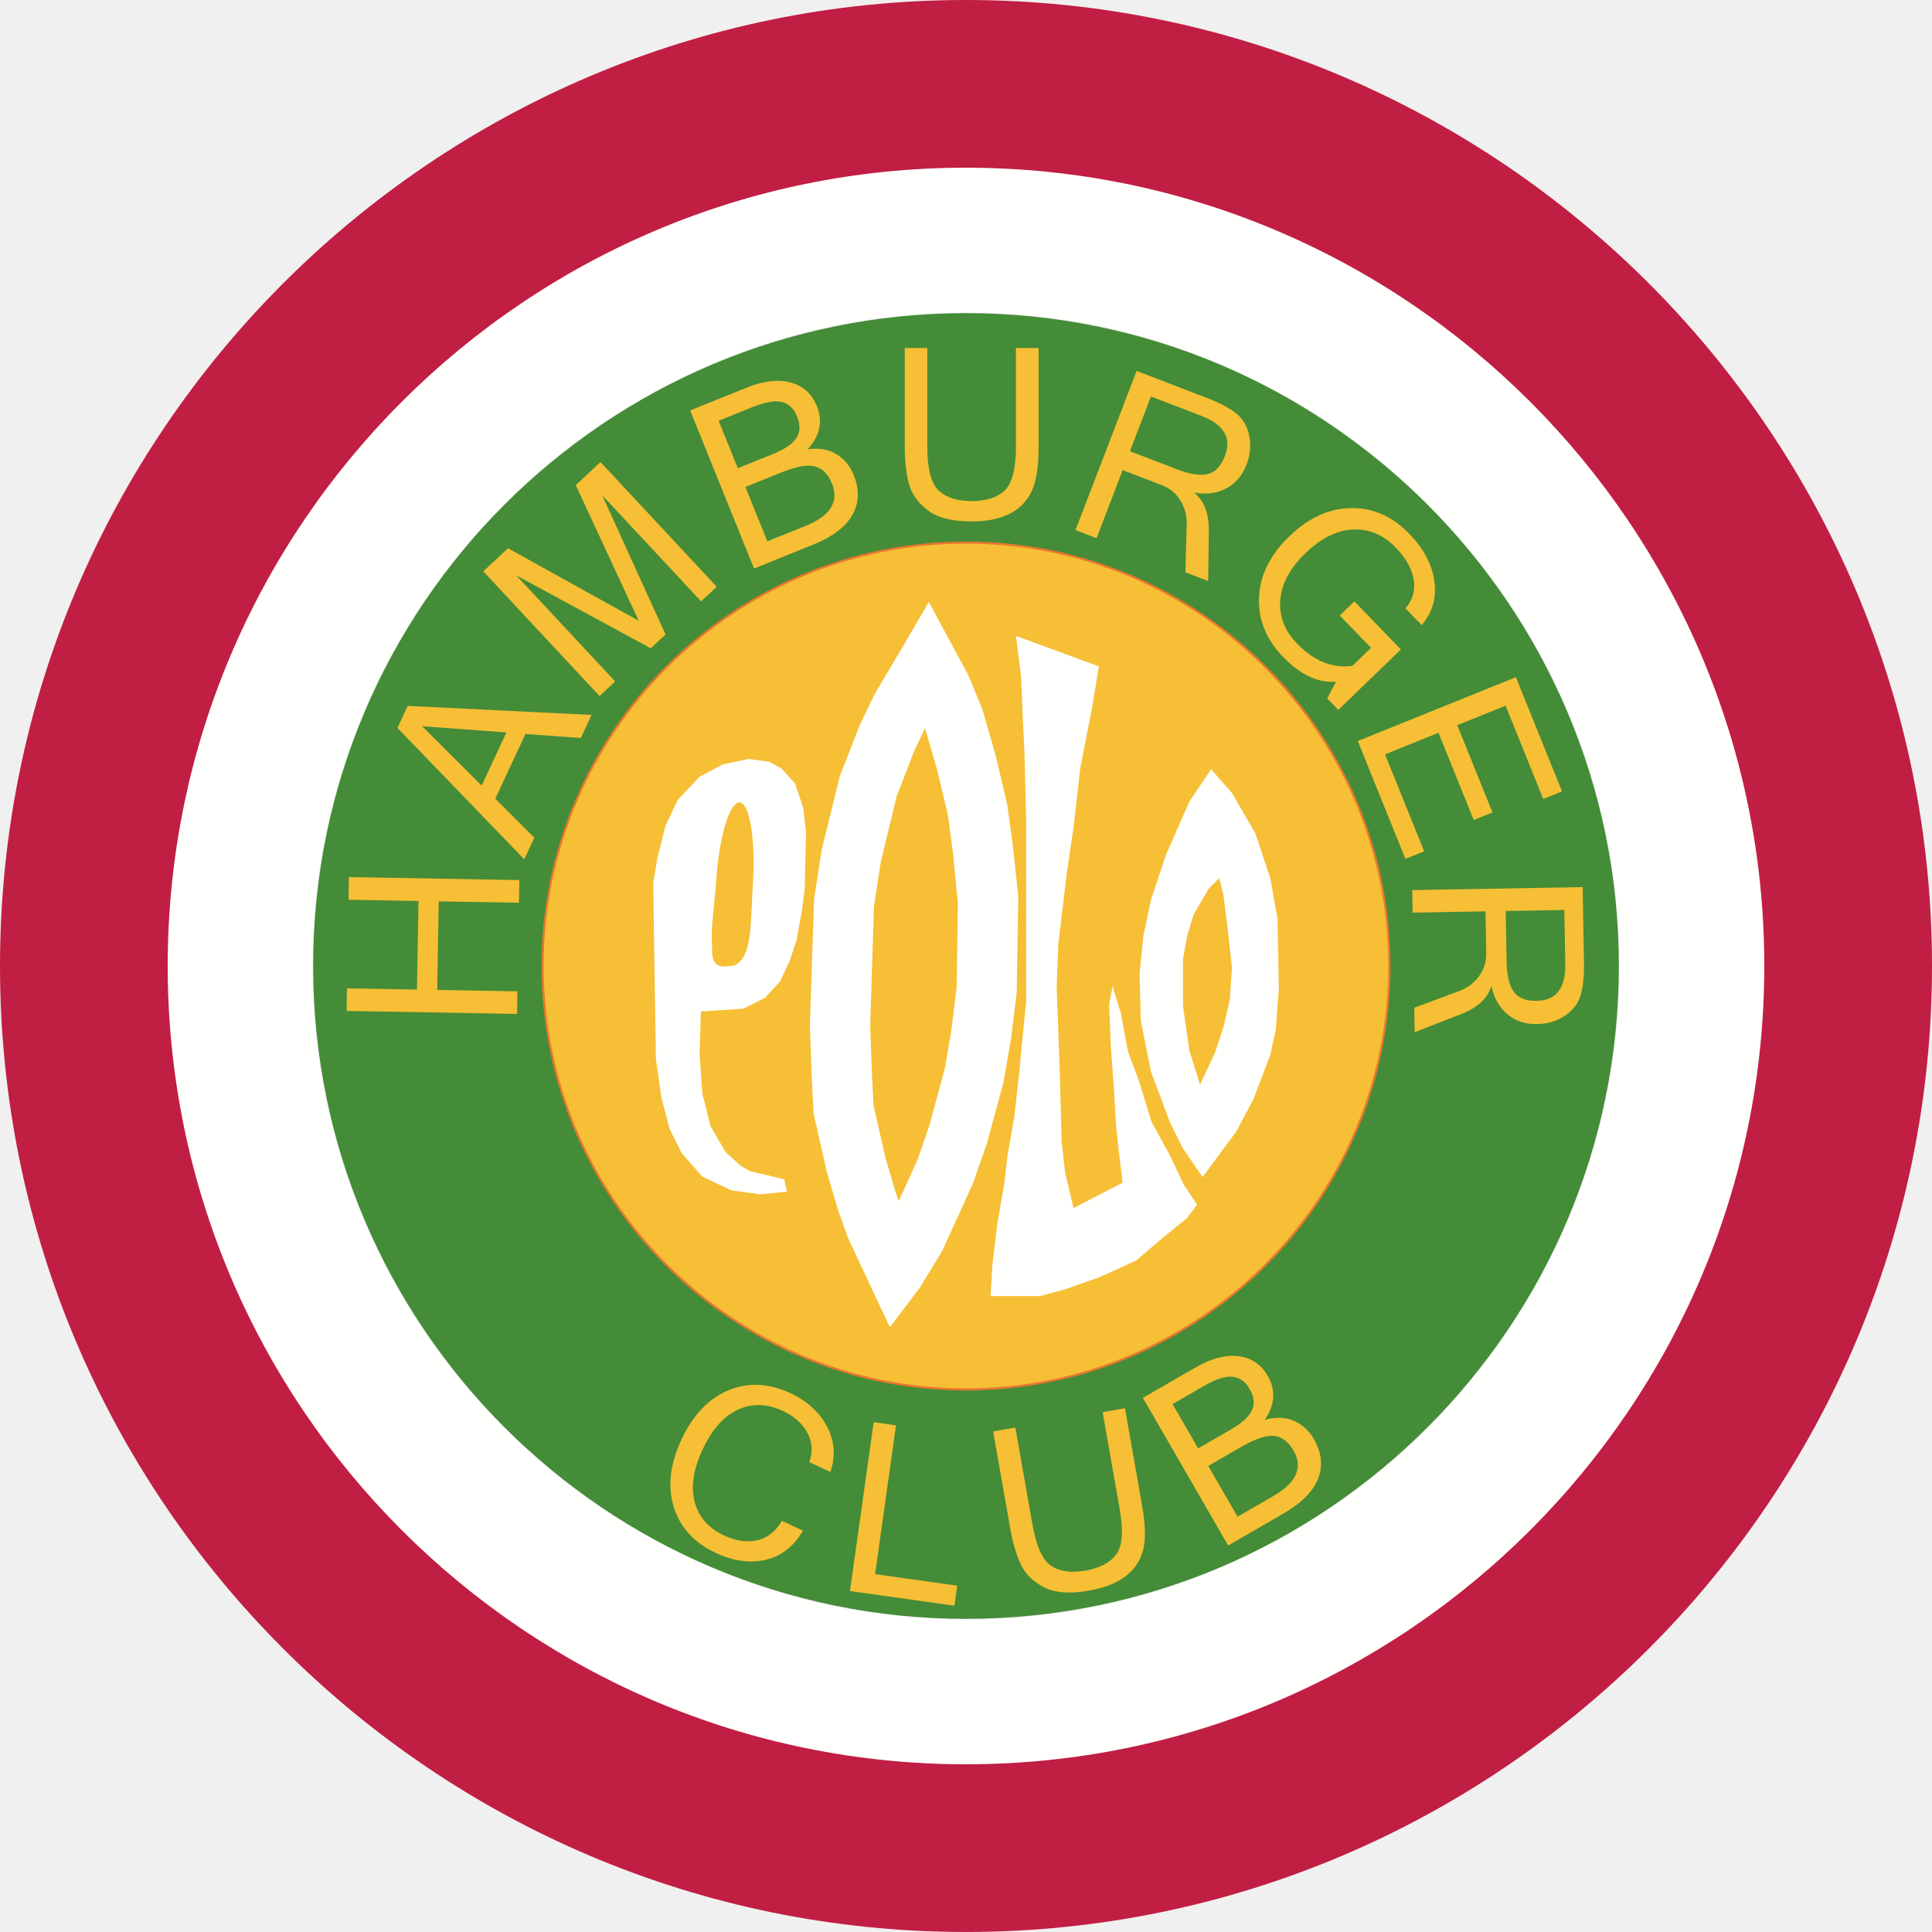
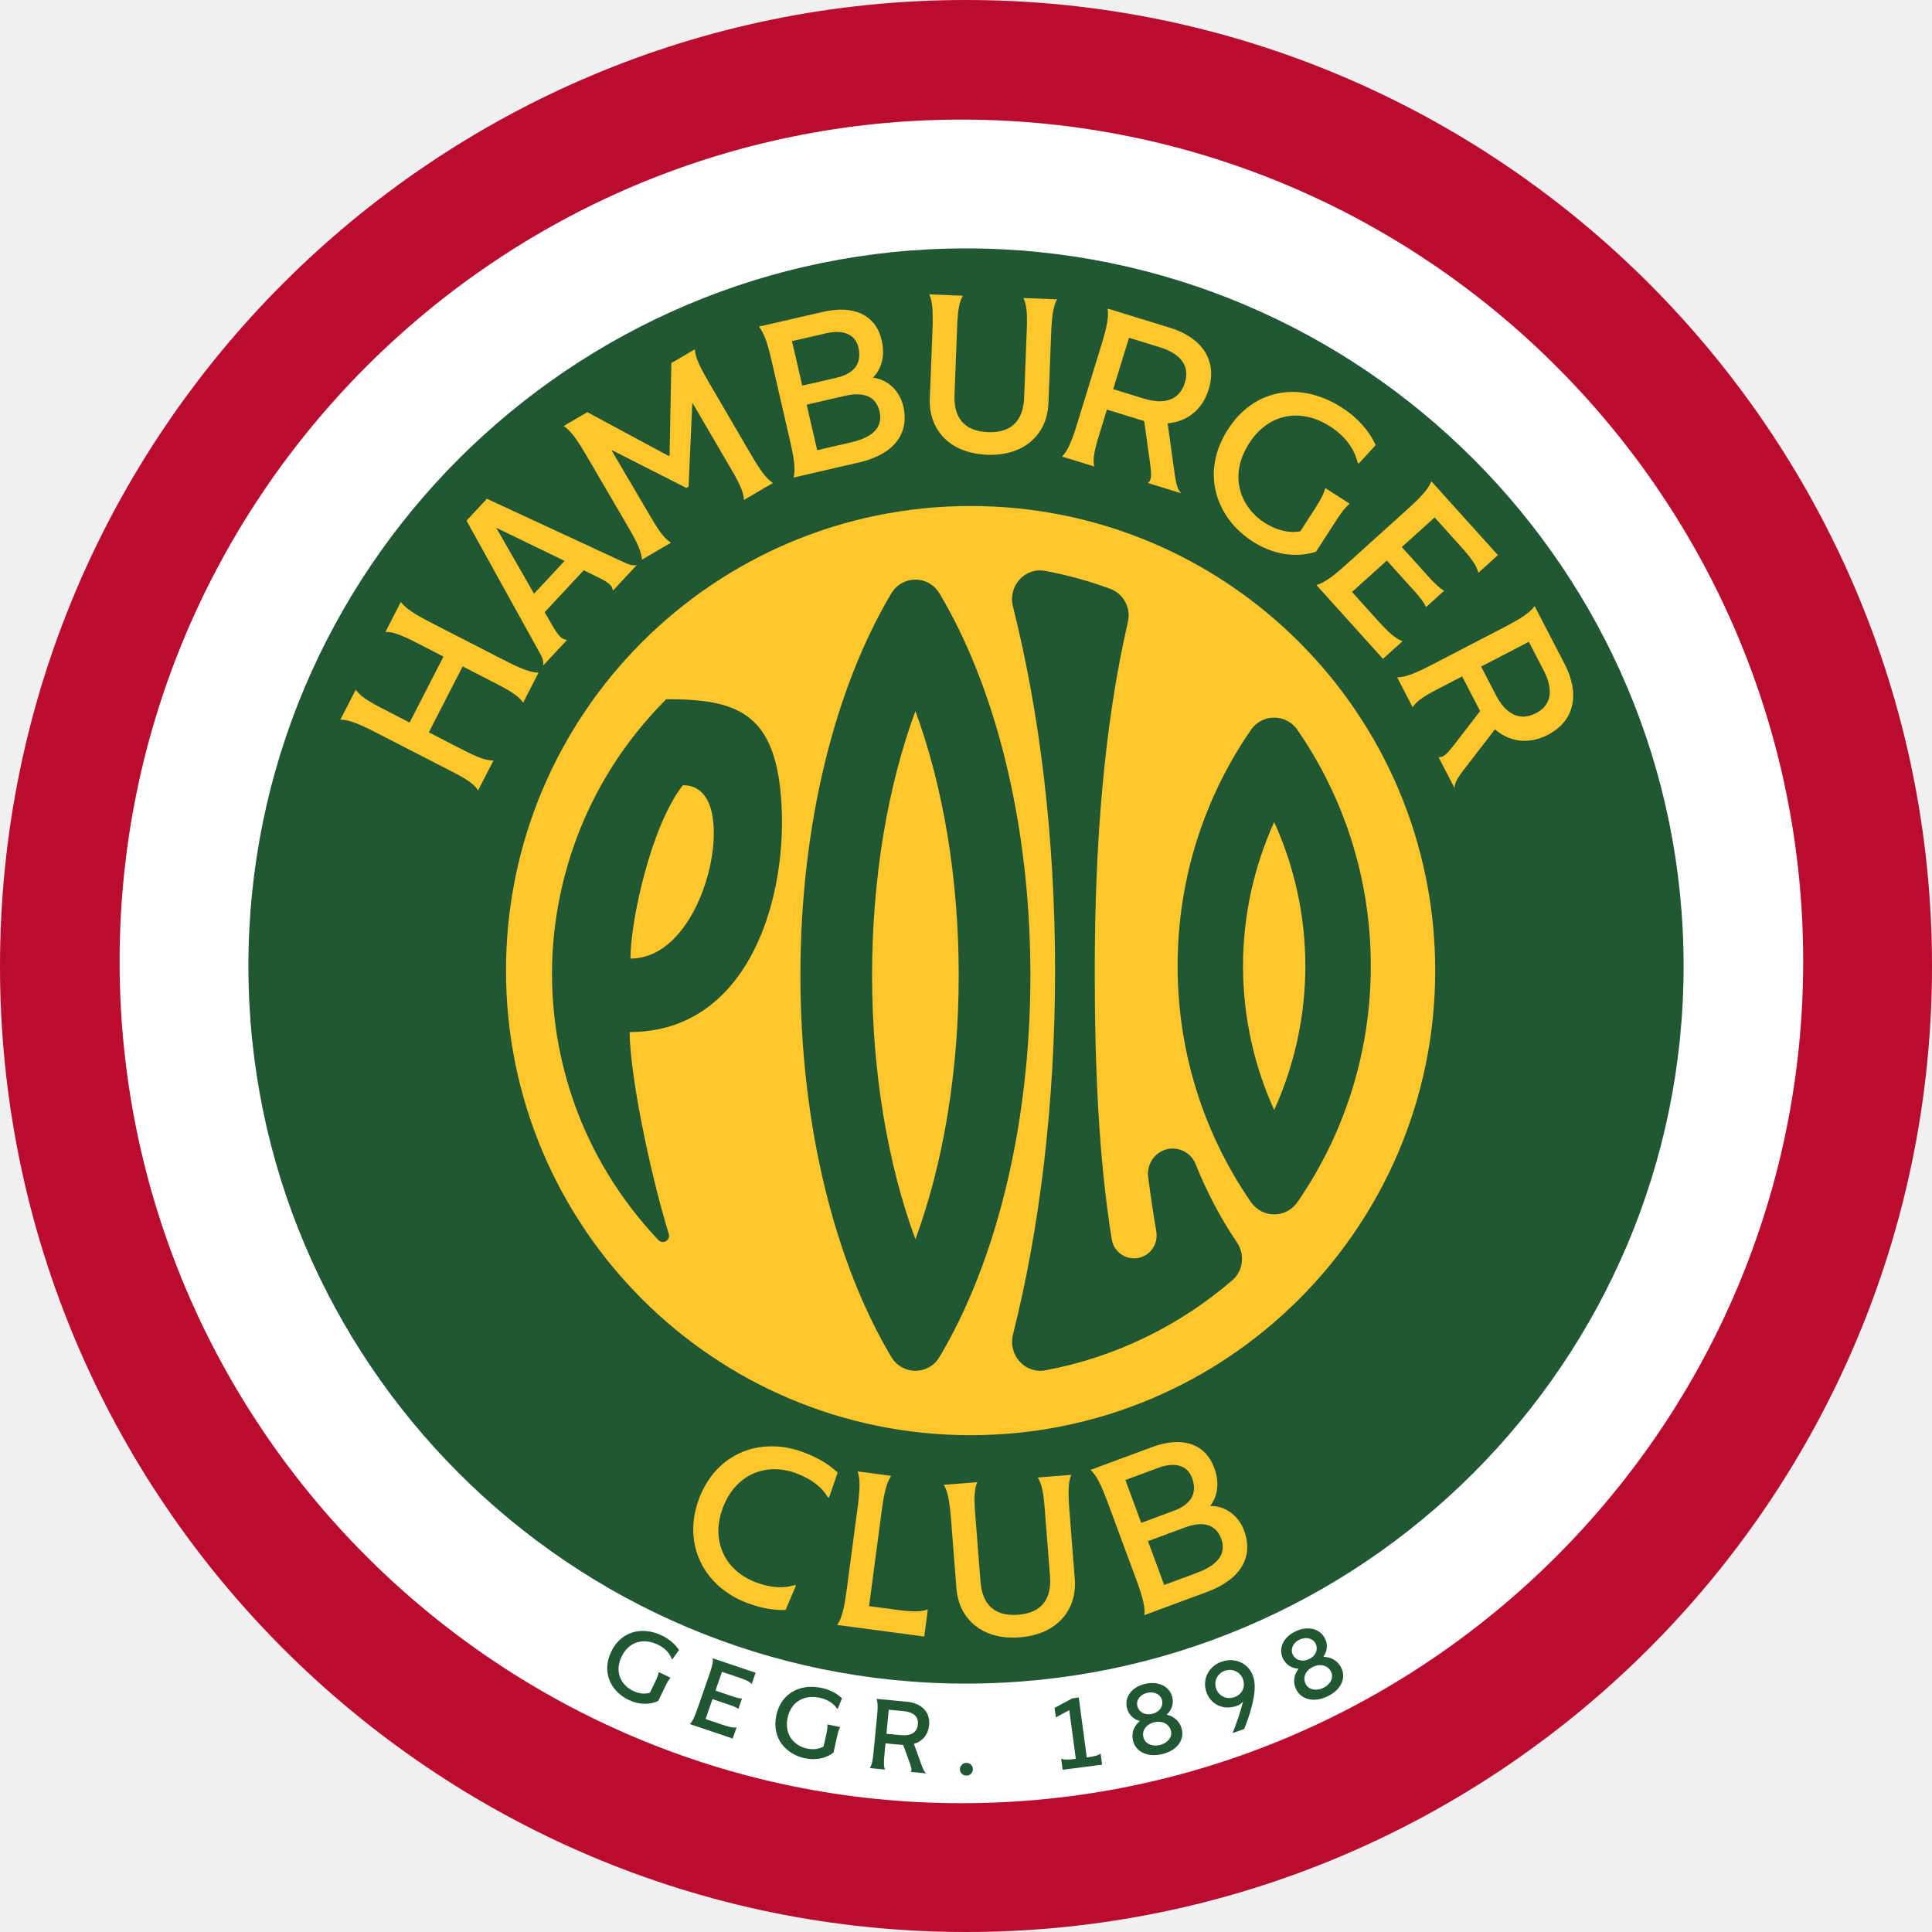
- <svg xmlns="http://www.w3.org/2000/svg" width="209px" height="209px" viewBox="0 0 209 209" version="1.1">
+ <svg xmlns="http://www.w3.org/2000/svg" width="210px" height="210px" viewBox="0 0 210 210" version="1.1">
  <g id="Hamburg" stroke="none" stroke-width="1" fill="none" fill-rule="evenodd">
    <g id="278-Polo">
-       <path d="M104.499,19.384 C57.567,19.384 19.383,57.567 19.383,104.5 C19.383,151.432 57.567,189.615 104.499,189.615 C151.433,189.615 189.616,151.432 189.616,104.5 C189.616,57.567 151.433,19.384 104.499,19.384 Z M104.499,208.998 C46.878,208.998 0,162.12 0,104.5 C0,46.878 46.878,0 104.499,0 C162.121,0 209,46.878 209,104.5 C209,162.12 162.121,208.998 104.499,208.998 L104.499,208.998 Z" id="Fill-1" fill="#C11E43" />
-       <path d="M104.5,33.792 C65.511,33.792 33.792,65.511 33.792,104.499 C33.792,143.487 65.511,175.206 104.5,175.206 C143.488,175.206 175.207,143.487 175.207,104.499 C175.207,65.511 143.488,33.792 104.5,33.792 Z M104.5,190.857 C56.881,190.857 18.141,152.118 18.141,104.499 C18.141,56.88 56.881,18.141 104.5,18.141 C152.118,18.141 190.858,56.88 190.858,104.499 C190.858,152.118 152.118,190.857 104.5,190.857 L104.5,190.857 Z" id="Fill-4" fill="#FFFFFE" />
-       <path d="M104.499,58.656 C79.221,58.656 58.656,79.221 58.656,104.499 C58.656,129.777 79.221,150.343 104.499,150.343 C129.778,150.343 150.343,129.777 150.343,104.499 C150.343,79.221 129.778,58.656 104.499,58.656 Z M104.499,175.123 C65.558,175.123 33.876,143.441 33.876,104.499 C33.876,65.557 65.558,33.875 104.499,33.875 C143.441,33.875 175.123,65.557 175.123,104.499 C175.123,143.441 143.441,175.123 104.499,175.123 L104.499,175.123 Z" id="Fill-5" fill="#448C37" />
-       <path d="M104.484,58.736 C129.714,58.736 150.292,79.312 150.292,104.542 C150.292,129.772 129.714,150.349 104.484,150.349 C79.255,150.349 58.679,129.772 58.679,104.542 C58.679,79.312 79.255,58.736 104.484,58.736" id="Fill-6" fill="#F6BF35" />
-       <path d="M104.499,58.807 C79.305,58.807 58.807,79.305 58.807,104.499 C58.807,129.693 79.305,150.191 104.499,150.191 C129.694,150.191 150.191,129.693 150.191,104.499 C150.191,79.305 129.694,58.807 104.499,58.807 Z M104.499,150.421 C79.178,150.421 58.577,129.82 58.577,104.499 C58.577,79.178 79.178,58.577 104.499,58.577 C129.821,58.577 150.421,79.178 150.421,104.499 C150.421,129.82 129.821,150.421 104.499,150.421 L104.499,150.421 Z" id="Fill-7" fill="#E6772F" />
-       <polyline id="Fill-8" fill="#FFFFFE" points="70.66 95.538 70.662 95.525 70.66 95.391 70.66 95.538" />
-       <path d="M81.444,95.657 C81.253,98.652 81.319,101.724 80.564,103.261 C80.161,104.083 79.542,104.503 79.194,104.482 C78.742,104.453 77.09,105.092 77.043,103.029 C77.031,102.526 77.035,102.395 77.011,102.009 C76.903,100.269 77.316,97.755 77.47,95.36 C77.776,90.567 78.919,86.724 80.014,86.806 C81.109,86.888 81.752,90.864 81.444,95.657 Z M86.9,87.417 L86.014,84.761 L84.538,83.137 L83.208,82.399 L80.994,82.103 L78.19,82.693 L75.679,84.023 L73.317,86.532 L71.988,89.338 L71.103,92.881 L70.662,95.525 L70.955,114.565 L71.546,118.717 L72.433,122.115 L73.76,124.77 L75.975,127.281 L79.079,128.755 L82.172,129.199 L85.128,128.905 L84.833,127.576 L81.142,126.69 L80.108,126.099 L78.484,124.623 L76.861,121.817 L75.975,118.275 L75.679,113.846 L75.827,109.416 L80.405,109.12 L82.766,107.94 L84.39,106.168 L85.423,103.953 L86.161,101.739 L86.752,98.491 L87.047,96.276 L87.195,90.076 L86.9,87.417 L86.9,87.417 Z" id="Fill-9" fill="#FFFFFE" />
-       <path d="M96.875,128.937 L97.232,129.927 L99.264,125.436 L100.534,121.75 L102.208,115.592 L102.943,111.27 L103.492,106.761 L103.623,97.445 L103.525,96.814 L103.114,92.427 L102.531,88.115 L101.386,83.313 L100.072,78.771 L98.936,81.149 L96.999,86.15 L95.274,93.279 L94.545,98.029 L94.133,110.907 L94.323,116.177 L94.499,119.572 L95.77,125.199 L96.875,128.937 Z M96.264,143.575 L91.752,133.956 L90.648,130.877 L89.433,126.739 L88.015,120.466 L87.808,116.464 L87.608,110.92 L88.07,97.234 L88.903,91.88 L90.841,83.995 L92.998,78.451 L94.643,75.037 L97.558,70.13 L100.481,65.122 L104.754,73.052 L106.281,76.766 L107.712,81.726 L108.97,87.08 L109.601,91.753 L110.152,96.939 L109.987,107.377 L109.384,112.289 L108.542,117.15 L106.735,123.772 L105.267,127.985 L101.923,135.33 L99.518,139.277 L96.264,143.575 L96.264,143.575 Z" id="Fill-10" fill="#FFFFFE" />
-       <polyline id="Fill-11" fill="#FFFFFE" points="109.909 68.792 110.459 73.187 110.642 77.582 110.825 81.427 111.009 88.935 111.009 108.345 110.642 112.007 110.275 115.853 109.727 120.796 108.994 125.008 108.627 128.121 107.895 132.332 107.346 136.91 107.163 140.207 112.474 140.207 115.219 139.474 118.883 138.192 122.91 136.361 125.474 134.164 128.404 131.783 129.503 130.318 128.038 128.121 126.573 125.008 124.559 121.346 123.277 117.134 121.996 113.655 121.262 109.626 120.348 106.697 119.981 108.711 120.164 113.106 120.53 118.233 120.713 121.528 121.079 125.008 121.446 127.938 116.136 130.684 115.219 126.839 114.853 123.543 114.67 116.951 114.488 111.458 114.304 106.697 114.488 102.119 115.036 97.541 115.403 94.428 116.136 89.484 116.868 83.075 118.149 76.483 118.883 72.089 109.909 68.792" />
-       <path d="M133.043,108.13 L132.352,111.125 L131.43,113.889 L129.818,117.343 L128.666,113.658 L127.975,108.821 L127.975,103.754 L128.435,101.22 L129.127,98.917 L130.74,96.154 L131.891,95.002 L132.352,96.845 L132.812,100.529 L133.273,104.675 L133.043,108.13 Z M138.203,99.378 L137.417,95.002 L135.806,90.165 L133.273,85.789 L131.013,83.211 L128.666,86.71 L126.133,92.468 L124.521,97.305 L123.692,101.22 L123.275,105.366 L123.412,110.433 L124.521,115.961 L126.593,121.489 L127.938,124.179 L130.093,127.334 L133.734,122.411 L135.576,118.955 L137.417,114.119 L138.017,111.355 L138.34,106.978 L138.203,99.378 L138.203,99.378 Z" id="Fill-12" fill="#FFFFFE" />
-       <path d="M105.108,56.407 C102.97,56.407 101.37,55.992 100.309,55.161 C99.247,54.331 98.577,53.354 98.297,52.23 C98.014,51.106 97.875,49.801 97.875,48.317 L97.875,37.648 L100.315,37.648 L100.315,48.279 C100.315,50.703 100.723,52.297 101.535,53.06 C102.349,53.824 103.54,54.205 105.108,54.205 C106.677,54.205 107.868,53.824 108.681,53.06 C109.496,52.297 109.902,50.703 109.902,48.279 L109.902,37.648 L112.355,37.648 L112.355,48.317 C112.355,50.549 112.089,52.192 111.557,53.248 C111.023,54.306 110.221,55.096 109.147,55.62 C108.074,56.144 106.728,56.407 105.108,56.407" id="Fill-13" fill="#F6BF35" />
-       <path d="M122.235,48.813 L127.321,50.765 C128.739,51.31 129.852,51.48 130.662,51.28 C131.471,51.079 132.087,50.43 132.508,49.333 C133.259,47.375 132.405,45.925 129.946,44.981 L124.508,42.893 L122.235,48.813 Z M130.698,62.857 L128.232,61.909 L128.374,56.695 C128.397,55.768 128.171,54.92 127.696,54.144 C127.22,53.368 126.544,52.812 125.667,52.475 L121.451,50.857 L118.624,58.221 L116.345,57.346 L122.956,40.127 L130.578,43.054 C131.909,43.565 132.948,44.112 133.694,44.695 C134.441,45.278 134.922,46.086 135.135,47.122 C135.349,48.156 135.256,49.194 134.857,50.235 C134.398,51.425 133.672,52.287 132.677,52.821 C131.681,53.355 130.538,53.514 129.247,53.297 L129.229,53.344 C130.279,54.188 130.793,55.576 130.77,57.507 L130.698,62.857 L130.698,62.857 Z" id="Fill-14" fill="#F6BF35" />
-       <path d="M83.012,58.559 L87.13,56.895 C89.837,55.802 90.795,54.275 90.001,52.315 C89.591,51.298 88.977,50.678 88.16,50.461 C87.345,50.243 86.113,50.468 84.464,51.134 L80.637,52.68 L83.012,58.559 Z M79.817,50.65 L83.621,49.114 C84.872,48.608 85.713,48.035 86.143,47.396 C86.572,46.756 86.597,45.971 86.22,45.037 C85.882,44.197 85.339,43.681 84.591,43.491 C83.845,43.298 82.76,43.491 81.337,44.066 L77.744,45.517 L79.817,50.65 Z M92.347,51.368 C92.994,52.971 92.946,54.419 92.203,55.715 C91.46,57.01 90.05,58.077 87.974,58.915 L81.569,61.503 L74.661,44.402 L80.75,41.942 C82.57,41.207 84.158,41.017 85.513,41.374 C86.871,41.73 87.821,42.586 88.368,43.94 C89.034,45.588 88.707,47.139 87.386,48.596 C88.604,48.429 89.639,48.612 90.49,49.14 C91.341,49.669 91.96,50.412 92.347,51.368 L92.347,51.368 Z" id="Fill-15" fill="#F6BF35" />
-       <path d="M138.804,71.068 C136.963,69.161 136.095,67.012 136.198,64.62 C136.303,62.23 137.392,60.031 139.468,58.028 C141.549,56.016 143.777,54.996 146.154,54.963 C148.53,54.93 150.636,55.864 152.471,57.763 C154.015,59.362 154.914,61.063 155.168,62.864 C155.421,64.666 154.963,66.254 153.794,67.627 L152.037,65.808 C152.824,64.908 153.123,63.874 152.932,62.706 C152.742,61.537 152.094,60.378 150.987,59.232 C149.664,57.862 148.131,57.213 146.389,57.28 C144.647,57.347 142.926,58.203 141.224,59.846 C139.528,61.483 138.62,63.176 138.498,64.928 C138.375,66.678 138.973,68.235 140.29,69.599 C142.136,71.511 144.139,72.323 146.297,72.034 L148.315,70.085 L144.932,66.583 L146.516,65.054 L151.543,70.257 L144.774,76.795 L143.575,75.554 L144.523,73.748 C142.574,73.892 140.669,72.999 138.804,71.068" id="Fill-16" fill="#F6BF35" />
-       <polyline id="Fill-17" fill="#F6BF35" points="77.536 63.473 75.843 65.053 65.144 53.578 71.998 68.639 70.396 70.131 55.85 62.244 66.55 73.718 64.857 75.297 52.279 61.808 54.955 59.311 69.093 67.149 62.28 52.481 64.958 49.984 77.536 63.473" />
-       <polyline id="Fill-18" fill="#F6BF35" points="152.034 92.914 146.884 80.163 163.986 73.255 168.976 85.607 166.945 86.428 162.869 76.338 157.643 78.449 161.456 87.886 159.425 88.706 155.614 79.27 149.828 81.607 154.064 92.093 152.034 92.914" />
-       <path d="M54.786,79.233 L45.661,78.56 L52.106,84.981 L54.786,79.233 Z M63.997,77.338 L62.834,79.836 L56.845,79.402 L53.58,86.404 L57.804,90.622 L56.714,92.96 L42.993,78.745 L44.103,76.362 L63.997,77.338 L63.997,77.338 Z" id="Fill-19" fill="#F6BF35" />
-       <path d="M162.887,98.552 L162.983,103.998 C163.009,105.516 163.267,106.612 163.757,107.288 C164.248,107.963 165.079,108.29 166.253,108.269 C168.349,108.232 169.375,106.897 169.328,104.264 L169.226,98.441 L162.887,98.552 Z M153.038,111.659 L152.991,109.017 L157.88,107.195 C158.746,106.87 159.45,106.341 159.991,105.612 C160.532,104.88 160.794,104.044 160.777,103.106 L160.698,98.59 L152.812,98.728 L152.768,96.288 L171.208,95.965 L171.352,104.128 C171.378,105.555 171.259,106.722 170.998,107.633 C170.737,108.543 170.167,109.291 169.289,109.877 C168.41,110.462 167.412,110.766 166.297,110.785 C165.023,110.807 163.951,110.456 163.083,109.733 C162.215,109.012 161.639,108.011 161.357,106.731 L161.306,106.732 C160.919,108.023 159.824,109.02 158.024,109.721 L153.038,111.659 L153.038,111.659 Z" id="Fill-20" fill="#F6BF35" />
-       <polyline id="Fill-21" fill="#F6BF35" points="56.186 95.205 56.142 97.657 47.463 97.506 47.296 107.09 55.974 107.242 55.932 109.683 37.492 109.361 37.534 106.919 45.106 107.052 45.274 97.467 37.703 97.334 37.746 94.882 56.186 95.205" />
-       <path d="M77.463,168.003 C75.099,166.901 73.574,165.243 72.889,163.031 C72.203,160.82 72.48,158.387 73.716,155.733 C74.954,153.08 76.639,151.306 78.775,150.41 C80.909,149.512 83.159,149.615 85.523,150.717 C87.34,151.565 88.658,152.776 89.478,154.352 C90.297,155.927 90.413,157.555 89.825,159.233 L87.545,158.171 C87.946,157.071 87.88,156.018 87.346,155.01 C86.811,154.001 85.917,153.205 84.663,152.62 C82.968,151.831 81.354,151.788 79.822,152.494 C78.29,153.2 77.019,154.636 76.009,156.802 C75.001,158.961 74.716,160.855 75.151,162.482 C75.585,164.111 76.643,165.316 78.323,166.099 C79.63,166.709 80.835,166.882 81.938,166.619 C83.043,166.357 83.923,165.657 84.584,164.521 L86.863,165.584 C85.874,167.289 84.533,168.339 82.841,168.734 C81.148,169.129 79.355,168.886 77.463,168.003" id="Fill-22" fill="#F6BF35" />
-       <path d="M133.877,164.073 L137.723,161.852 C140.251,160.393 140.985,158.748 139.929,156.917 C139.378,155.966 138.686,155.439 137.846,155.337 C137.009,155.235 135.819,155.628 134.28,156.517 L130.706,158.581 L133.877,164.073 Z M129.612,156.686 L133.163,154.634 C134.334,153.96 135.086,153.275 135.422,152.582 C135.757,151.89 135.675,151.108 135.171,150.237 C134.719,149.452 134.108,149.017 133.343,148.932 C132.577,148.845 131.529,149.187 130.2,149.954 L126.844,151.891 L129.612,156.686 Z M142.119,155.652 C142.982,157.149 143.137,158.59 142.582,159.977 C142.026,161.362 140.778,162.615 138.838,163.735 L132.857,167.189 L123.637,151.216 L129.323,147.933 C131.023,146.951 132.569,146.543 133.962,146.708 C135.353,146.872 136.415,147.587 137.145,148.85 C138.034,150.39 137.926,151.972 136.821,153.598 C138.004,153.264 139.054,153.3 139.97,153.704 C140.887,154.111 141.603,154.76 142.119,155.652 L142.119,155.652 Z" id="Fill-23" fill="#F6BF35" />
-       <polyline id="Fill-24" fill="#F6BF35" points="103.246 173.704 91.946 172.116 94.512 153.85 96.929 154.191 94.667 170.287 103.55 171.536 103.246 173.704" />
-       <path d="M117.816,172.07 C115.71,172.441 114.063,172.31 112.874,171.676 C111.684,171.043 110.853,170.197 110.383,169.139 C109.91,168.08 109.545,166.821 109.288,165.358 L107.435,154.853 L109.84,154.428 L111.685,164.897 C112.106,167.285 112.783,168.784 113.717,169.394 C114.65,170.005 115.889,170.174 117.434,169.902 C118.978,169.629 120.085,169.047 120.754,168.153 C121.423,167.261 121.546,165.621 121.125,163.234 L119.28,152.765 L121.697,152.339 L123.548,162.844 C123.936,165.042 123.959,166.708 123.617,167.841 C123.276,168.973 122.622,169.891 121.657,170.594 C120.69,171.297 119.41,171.789 117.816,172.07" id="Fill-25" fill="#F6BF35" />
+       <path d="M104.998,210 C47.102,210 0,162.898 0,105.002 C0,47.102 47.102,0 104.998,0 C162.898,0 210,47.102 210,105.002 C210,162.898 162.898,210 104.998,210 L104.998,210 Z" id="Path" fill="#BA0C2F" fill-rule="nonzero" />
+       <path d="M104.5,196 C54.047,196 13,154.953 13,104.5 C13.004,54.044 54.047,13 104.5,13 C154.953,13 196,54.047 196,104.5 C196.004,154.953 154.956,196 104.5,196 L104.5,196 Z" id="Path" fill="#FFFFFF" fill-rule="nonzero" />
+       <path d="M105,183 C61.99,183 27,148.01 27,105 C27,61.99 61.99,27 105,27 C148.01,27 183,61.99 183,105 C183.004,148.01 148.014,183 105,183 L105,183 Z" id="Path" fill="#215732" fill-rule="nonzero" />
+       <circle id="Oval" fill="#FFC72C" cx="105.5" cy="105.5" r="50.5" />
+       <g id="Group" transform="translate(37, 32)" fill="#FFC72C" fill-rule="nonzero">
+         <g>
+           <path d="M17.759,39.738 C19.565,40.667 20.659,41.1 21.537,41.119 L19.866,44.373 C19.418,43.711 18.609,43.17 16.962,42.323 L13.288,40.435 L9.61,47.603 L13.284,49.491 C14.932,50.334 15.844,50.679 16.641,50.656 L14.97,53.909 C14.533,53.228 13.721,52.683 12.077,51.839 L3.79,47.584 C1.984,46.655 0.889,46.222 0,46.222 L1.671,42.969 C2.119,43.63 2.928,44.172 4.575,45.019 L7.526,46.536 L11.203,39.367 L8.253,37.85 C6.605,37.007 5.693,36.663 4.896,36.686 L6.567,33.433 C7.093,34.133 8.086,34.771 9.892,35.7 L17.759,39.738 Z" id="Path" />
+           <path d="M29.623,32.202 C29.554,31.614 29.144,31.293 27.779,30.639 L26.448,29.986 L22.202,34.543 L23.018,35.951 C23.714,37.154 24.062,37.51 24.638,37.553 L22.04,40.342 C22.121,39.893 21.943,39.421 21.537,38.733 L13.709,24.593 L15.925,22.214 L30.609,29.022 C31.34,29.363 31.793,29.541 32.218,29.413 L29.623,32.202 Z M24.372,28.968 L17.001,25.397 L16.97,25.428 L21.05,32.535 L24.372,28.968 Z" id="Shape" />
+           <path d="M44.57,17.3 C45.595,19.053 46.264,20.02 47.014,20.5 L43.859,22.345 C43.836,21.548 43.445,20.655 42.513,19.057 L38.29,11.83 L38.251,11.853 L37.841,20.902 L37.609,21.037 L29.546,16.945 L29.488,16.979 L33.73,24.194 C34.662,25.792 35.25,26.573 35.935,26.984 L32.779,28.829 C32.725,28.024 32.319,27.057 31.398,25.483 L26.731,17.494 C25.706,15.741 25.017,14.786 24.267,14.306 L26.839,12.801 L35.683,17.563 L35.78,17.505 L35.973,7.463 L38.526,5.969 C38.572,6.855 39.086,7.915 40.111,9.668 L44.57,17.3 Z" id="Path" />
+           <path d="M48.871,15.9 L46.887,7.281 C46.43,5.3 46.059,4.182 45.487,3.505 L52.432,1.903 C55.774,1.134 58.195,2.197 58.841,5.01 C59.185,6.507 58.926,8 57.874,9.053 C59.49,9.234 60.79,10.465 61.188,12.178 C61.892,15.235 60.035,17.424 56.365,18.268 L49.265,19.904 C49.482,19.049 49.327,17.877 48.871,15.9 Z M53.917,9.064 C55.983,8.588 56.675,7.366 56.311,5.78 C55.948,4.197 54.474,3.842 52.804,4.225 L49.087,5.079 L50.201,9.915 L53.917,9.064 Z M55.511,16.082 C57.731,15.571 59.018,14.534 58.605,12.728 C58.226,11.08 56.876,10.554 54.857,11.022 L50.681,11.985 L51.821,16.933 L55.511,16.082 Z" id="Shape" />
+           <path d="M77.245,4.511 L76.959,11.861 C76.831,15.107 74.433,17.591 70.288,17.428 C66.138,17.266 63.941,14.608 64.065,11.362 L64.351,4.012 C64.429,1.981 64.386,0.805 64.011,0 L67.662,0.143 C67.252,0.828 67.101,1.791 67.031,3.64 L66.749,10.925 C66.656,13.339 67.747,14.871 70.384,14.972 C73.022,15.072 74.228,13.629 74.321,11.215 L74.603,3.931 C74.677,2.081 74.6,1.106 74.244,0.395 L77.895,0.538 C77.458,1.315 77.322,2.484 77.245,4.511 Z" id="Path" />
+           <path d="M80.114,13.966 L82.713,5.509 C83.309,3.567 83.545,2.414 83.39,1.54 L90.181,3.629 C93.565,4.669 95.363,7.111 94.377,10.325 C93.688,12.569 91.998,13.842 89.918,14.008 L90.622,19.088 C90.831,20.709 91.024,21.312 91.422,21.626 L87.779,20.504 C88.162,20.175 88.205,19.738 87.988,18.206 L87.369,13.765 L83.316,12.519 L82.497,15.192 C81.951,16.96 81.754,17.916 81.936,18.705 L78.444,17.629 C79.066,16.995 79.519,15.908 80.114,13.966 Z M87.342,11.327 C89.543,12.004 91.202,11.521 91.797,9.583 C92.366,7.729 91.279,6.426 89.059,5.741 L85.718,4.712 L84.001,10.298 L87.342,11.327 Z" id="Shape" />
+           <path d="M109.703,22.755 C109.246,23.13 108.809,23.684 108.284,24.5 L106.044,27.97 C103.813,28.678 101.342,28.268 99.126,26.837 C95.297,24.365 93.375,19.475 96.481,14.658 C99.292,10.294 104.277,9.35 108.887,12.322 C110.65,13.459 111.841,14.898 112.534,16.368 L110.701,18.38 L110.569,18.295 C110.213,16.805 109.27,15.44 107.599,14.364 C104.432,12.322 100.901,12.89 98.786,16.171 C96.45,19.792 97.915,23.185 100.437,24.809 C101.763,25.664 103.121,25.978 104.343,25.746 L105.971,23.223 C106.547,22.333 106.903,21.649 107.05,21.049 L109.703,22.755 Z" id="Path" />
+           <path d="M123.691,30.26 C123.509,29.483 122.941,28.686 121.703,27.312 L118.938,24.245 L115.368,27.463 L118.3,30.713 C118.949,31.432 119.468,31.908 119.963,32.222 L118.002,33.99 C117.758,33.448 117.325,32.899 116.676,32.179 L113.744,28.929 L109.958,32.345 L112.723,35.413 C113.961,36.787 114.695,37.433 115.45,37.696 L113.323,39.615 L106.087,31.587 C106.945,31.359 107.893,30.659 109.401,29.297 L115.964,23.374 C117.472,22.012 118.269,21.146 118.582,20.314 L125.818,28.341 L123.691,30.26 Z" id="Path" />
+           <path d="M118.648,40.253 L126.498,36.179 C128.301,35.243 129.291,34.605 129.805,33.877 L133.077,40.187 C134.709,43.332 134.225,46.327 131.244,47.874 C129.159,48.953 127.067,48.644 125.493,47.274 L122.364,51.336 C121.355,52.625 121.061,53.182 121.119,53.685 L119.363,50.3 C119.87,50.342 120.206,50.064 121.146,48.841 L123.88,45.29 L121.927,41.522 L119.444,42.81 C117.801,43.661 116.981,44.187 116.548,44.872 L114.866,41.626 C115.751,41.626 116.846,41.185 118.648,40.253 Z M125.601,43.561 C126.661,45.603 128.165,46.45 129.967,45.514 C131.688,44.621 131.858,42.934 130.787,40.868 L129.178,37.761 L123.992,40.454 L125.601,43.561 Z" id="Shape" />
+         </g>
+         <g transform="translate(38.35369, 124.7439)">
+           <path d="M0.64,6.131 C2.5,1.214 7.288,-0.662 12.037,1.133 C13.533,1.702 14.678,2.375 15.695,3.315 L14.756,6.046 L14.628,6 C14.013,4.947 12.907,4.046 11.263,3.423 C7.91,2.15 4.6,3.504 3.223,7.133 C1.85,10.762 3.475,13.984 6.789,15.242 C8.456,15.872 9.86,15.923 11.039,15.547 L11.167,15.594 L10.037,18.255 C8.653,18.286 7.338,18.054 5.841,17.485 C1.139,15.71 -1.228,11.071 0.64,6.131 Z" id="Path" />
+           <path d="M25.499,18.19 L25.108,21.141 L15.649,19.884 C16.155,19.153 16.422,18.008 16.689,15.992 L17.853,7.222 C18.12,5.207 18.163,4.03 17.865,3.195 L21.512,3.678 C21.005,4.41 20.738,5.559 20.471,7.57 L19.11,17.838 L21.949,18.213 C23.778,18.464 24.756,18.48 25.499,18.19 Z" id="Path" />
+           <path d="M40.898,7.586 L41.471,14.921 C41.722,18.159 39.63,20.905 35.492,21.226 C31.354,21.551 28.859,19.164 28.608,15.926 L28.036,8.592 C27.877,6.568 27.695,5.404 27.231,4.649 L30.874,4.363 C30.546,5.09 30.511,6.065 30.654,7.911 L31.222,15.176 C31.412,17.582 32.673,18.979 35.306,18.774 C37.936,18.569 38.968,16.994 38.779,14.588 L38.211,7.323 C38.067,5.477 37.878,4.518 37.441,3.853 L41.084,3.566 C40.74,4.383 40.74,5.559 40.898,7.586 Z" id="Path" />
+           <path d="M48.13,14.886 L45.059,6.591 C44.356,4.688 43.841,3.624 43.188,3.025 L49.874,0.549 C53.088,-0.643 55.625,0.104 56.63,2.812 C57.164,4.251 57.098,5.767 56.189,6.947 C57.818,6.924 59.264,7.976 59.875,9.624 C60.962,12.565 59.399,14.975 55.868,16.282 L49.035,18.812 C49.139,17.93 48.838,16.793 48.13,14.886 Z M52.264,7.462 C54.252,6.727 54.782,5.423 54.217,3.899 C53.653,2.375 52.148,2.208 50.543,2.804 L46.97,4.127 L48.691,8.785 L52.264,7.462 Z M54.739,14.22 C56.874,13.431 58.023,12.236 57.381,10.499 C56.793,8.913 55.389,8.564 53.444,9.284 L49.426,10.773 L51.189,15.536 L54.739,14.22 Z" id="Shape" />
+         </g>
+       </g>
+       <g id="Group" transform="translate(66, 177)" fill="#215732" fill-rule="nonzero">
+         <path d="M6.892,5.361 C6.707,5.554 6.541,5.824 6.352,6.219 L5.542,7.891 C4.573,8.336 3.431,8.294 2.347,7.781 C0.472,6.9 -0.682,4.832 0.445,2.511 C1.463,0.406 3.663,-0.297 5.92,0.759 C6.784,1.166 7.405,1.74 7.803,2.351 L7.089,3.351 L7.023,3.32 C6.776,2.678 6.267,2.123 5.453,1.74 C3.902,1.01 2.339,1.466 1.571,3.047 C0.726,4.794 1.587,6.219 2.821,6.797 C3.47,7.101 4.103,7.162 4.643,6.991 L5.233,5.775 C5.441,5.345 5.565,5.022 5.596,4.745 L6.892,5.361 Z" id="Path" />
+         <path d="M15.709,6.045 C15.466,5.779 15.061,5.592 14.262,5.323 L12.479,4.722 L11.769,6.763 L13.656,7.401 C14.073,7.542 14.386,7.614 14.652,7.629 L14.262,8.75 C14.046,8.59 13.749,8.469 13.332,8.328 L11.445,7.69 L10.693,9.856 L12.476,10.456 C13.274,10.726 13.71,10.817 14.065,10.756 L13.641,11.972 L8.98,10.399 C9.273,10.122 9.493,9.639 9.794,8.777 L11.102,5.019 C11.403,4.156 11.526,3.643 11.468,3.248 L16.13,4.821 L15.709,6.045 Z" id="Path" />
+         <path d="M25.328,10.73 C25.193,10.961 25.093,11.262 25,11.687 L24.599,13.5 C23.762,14.149 22.639,14.362 21.462,14.111 C19.433,13.674 17.831,11.919 18.391,9.407 C18.896,7.131 20.876,5.95 23.318,6.474 C24.252,6.675 24.993,7.093 25.521,7.602 L25.058,8.739 L24.989,8.723 C24.599,8.153 23.978,7.728 23.094,7.538 C21.416,7.177 19.996,7.971 19.618,9.681 C19.197,11.573 20.366,12.766 21.701,13.055 C22.404,13.207 23.033,13.123 23.519,12.835 L23.812,11.52 C23.916,11.056 23.959,10.711 23.928,10.433 L25.328,10.73 Z" id="Path" />
+         <path d="M28.955,13.424 L29.337,9.468 C29.426,8.56 29.422,8.032 29.272,7.659 L32.498,7.96 C34.107,8.108 35.133,9.02 34.99,10.524 C34.89,11.573 34.253,12.288 33.339,12.55 L34.122,14.719 C34.365,15.415 34.508,15.662 34.716,15.76 L32.984,15.601 C33.127,15.422 33.103,15.225 32.864,14.571 L32.177,12.675 L30.252,12.497 L30.132,13.747 C30.051,14.575 30.051,15.012 30.206,15.343 L28.546,15.187 C28.766,14.852 28.871,14.332 28.955,13.424 Z M31.942,11.604 C32.988,11.702 33.682,11.338 33.771,10.429 C33.856,9.563 33.25,9.088 32.193,8.989 L30.603,8.841 L30.352,11.455 L31.942,11.604 Z" id="Shape" />
+         <path d="M38.339,15.301 C38.347,14.925 38.671,14.605 39.061,14.613 C39.482,14.621 39.756,14.947 39.748,15.324 C39.74,15.7 39.439,16.007 39.026,16 C38.648,15.992 38.332,15.677 38.339,15.301 Z" id="Path" />
+         <path d="M53.631,13.606 L53.793,14.811 L49.506,15.365 L49.344,14.161 C49.684,14.29 50.12,14.286 50.934,14.18 L50.228,8.883 L48.765,9.666 L48.626,8.64 L50.544,7.606 L51.258,7.515 L52.126,14.028 C52.929,13.921 53.349,13.819 53.631,13.606 Z" id="Path" />
+         <path d="M57.154,12.2 C56.961,11.402 57.212,10.635 57.902,10.068 C57.158,9.867 56.66,9.339 56.49,8.636 C56.205,7.443 57.034,6.364 58.466,6.029 C59.909,5.695 61.14,6.292 61.425,7.485 C61.591,8.176 61.379,8.872 60.812,9.377 C61.684,9.578 62.27,10.163 62.459,10.961 C62.756,12.204 61.861,13.31 60.298,13.671 C58.755,14.035 57.451,13.435 57.154,12.2 Z M60.306,7.804 C60.156,7.173 59.469,6.824 58.697,7.002 C57.937,7.181 57.47,7.796 57.621,8.427 C57.787,9.119 58.473,9.468 59.245,9.29 C60.017,9.107 60.472,8.492 60.306,7.804 Z M61.279,11.148 C61.093,10.38 60.337,10.004 59.465,10.205 C58.612,10.403 58.099,11.075 58.284,11.843 C58.446,12.512 59.21,12.876 60.059,12.679 C60.92,12.481 61.441,11.82 61.279,11.148 Z" id="Shape" />
+         <path d="M69.108,7.941 L69.096,7.944 C69.023,8.1 68.756,8.309 68.421,8.427 C66.958,8.94 65.604,8.241 65.145,6.968 C64.651,5.592 65.307,4.137 66.8,3.617 C68.224,3.119 69.694,3.769 70.196,5.163 C70.524,6.071 70.381,7.162 70.084,8.374 C69.887,9.195 69.582,10.076 69.239,10.939 L67.977,11.379 C68.371,10.384 68.864,9.027 69.108,7.941 Z M69.108,5.524 C68.818,4.722 67.942,4.32 67.128,4.604 C66.333,4.882 65.901,5.744 66.194,6.554 C66.491,7.374 67.34,7.766 68.174,7.473 C69.054,7.166 69.393,6.314 69.108,5.524 Z" id="Shape" />
+         <path d="M74.888,6.626 C74.525,5.885 74.602,5.087 75.15,4.384 C74.378,4.346 73.776,3.936 73.456,3.286 C72.916,2.18 73.487,0.953 74.814,0.322 C76.149,-0.312 77.484,0.011 78.025,1.113 C78.337,1.751 78.283,2.477 77.839,3.092 C78.738,3.104 79.433,3.548 79.796,4.289 C80.359,5.44 79.726,6.71 78.279,7.397 C76.856,8.077 75.447,7.766 74.888,6.626 Z M77.002,1.66 C76.717,1.075 75.968,0.881 75.254,1.219 C74.548,1.553 74.232,2.256 74.517,2.841 C74.83,3.48 75.578,3.677 76.292,3.335 C77.006,2.997 77.315,2.298 77.002,1.66 Z M78.684,4.718 C78.337,4.008 77.515,3.799 76.709,4.183 C75.922,4.559 75.567,5.323 75.914,6.033 C76.219,6.653 77.045,6.846 77.832,6.47 C78.627,6.098 78.989,5.342 78.684,4.718 Z" id="Shape" />
+       </g>
+       <path d="M120.686,64.007 C118.401,63.161 116.027,62.503 113.583,62.051 C111.387,61.645 109.548,63.721 110.099,65.909 C113.005,77.449 114.681,91.002 114.681,105.503 C114.681,119.985 113.008,133.527 110.106,145.058 C109.552,147.27 111.41,149.361 113.625,148.947 C121.276,147.525 128.236,144.073 133.944,139.163 C135.146,138.127 135.336,136.337 134.44,135.023 C132.71,132.479 131.201,129.626 129.959,126.537 C129.234,124.732 126.925,124.264 125.567,125.644 L125.567,125.644 C124.977,126.243 124.69,127.09 124.799,127.929 C125.063,129.955 125.358,131.934 125.684,133.859 C125.854,134.864 125.416,135.869 124.558,136.407 L124.558,136.407 C123.069,137.338 121.117,136.441 120.838,134.69 C119.402,125.702 118.995,115.844 118.995,105.511 C118.995,91.718 120.015,78.782 122.595,67.618 C122.952,66.091 122.13,64.541 120.686,64.007 Z" id="Path" fill="#215732" />
+       <path d="M135.97,79.336 C137.203,77.555 139.789,77.555 141.022,79.336 C146.043,86.6 149,95.458 149,105 C149,114.546 146.043,123.404 141.026,130.664 C139.793,132.445 137.207,132.445 135.974,130.664 C130.953,123.4 128,114.542 128,105 C127.996,95.458 130.953,86.6 135.97,79.336 Z M141.884,105.004 C141.884,99.565 140.713,94.231 138.498,89.356 C136.287,94.228 135.112,99.565 135.112,105.004 C135.112,110.443 136.283,115.776 138.498,120.652 C140.709,115.776 141.884,110.439 141.884,105.004 Z" id="Shape" fill="#215732" />
+       <path d="M102.129,64.518 C100.925,62.494 98.075,62.494 96.871,64.518 C90.816,74.682 87,89.494 87,106 C87,122.506 90.816,137.318 96.871,147.482 C98.075,149.506 100.925,149.506 102.129,147.482 C108.184,137.318 112,122.506 112,106 C112,89.494 108.184,74.682 102.129,64.518 Z M94.792,106 C94.792,95.503 96.478,85.493 99.5,77.294 C102.522,85.493 104.208,95.499 104.208,106 C104.208,116.501 102.522,126.507 99.5,134.706 C96.482,126.503 94.792,116.497 94.792,106 Z" id="Shape" fill="#215732" />
+       <path d="M68.437,112.179 C68.48,116.727 70.508,126.956 72.695,134.138 C72.901,134.813 72.044,135.299 71.556,134.786 C62.833,125.526 60,114.691 60,105.83 C60,96.758 63.071,85.371 72.417,76 C79.984,76 84.111,77.407 84.881,86.49 C85.794,97.203 81.56,112.179 68.437,112.179 Z M77.377,93.081 C77.976,89.236 77.405,85.348 74.226,85.348 C70.734,89.815 68.528,100.14 68.528,104.193 C73.548,104.189 76.619,97.92 77.377,93.081 Z" id="Shape" fill="#215732" fill-rule="nonzero" />
    </g>
  </g>
</svg>
